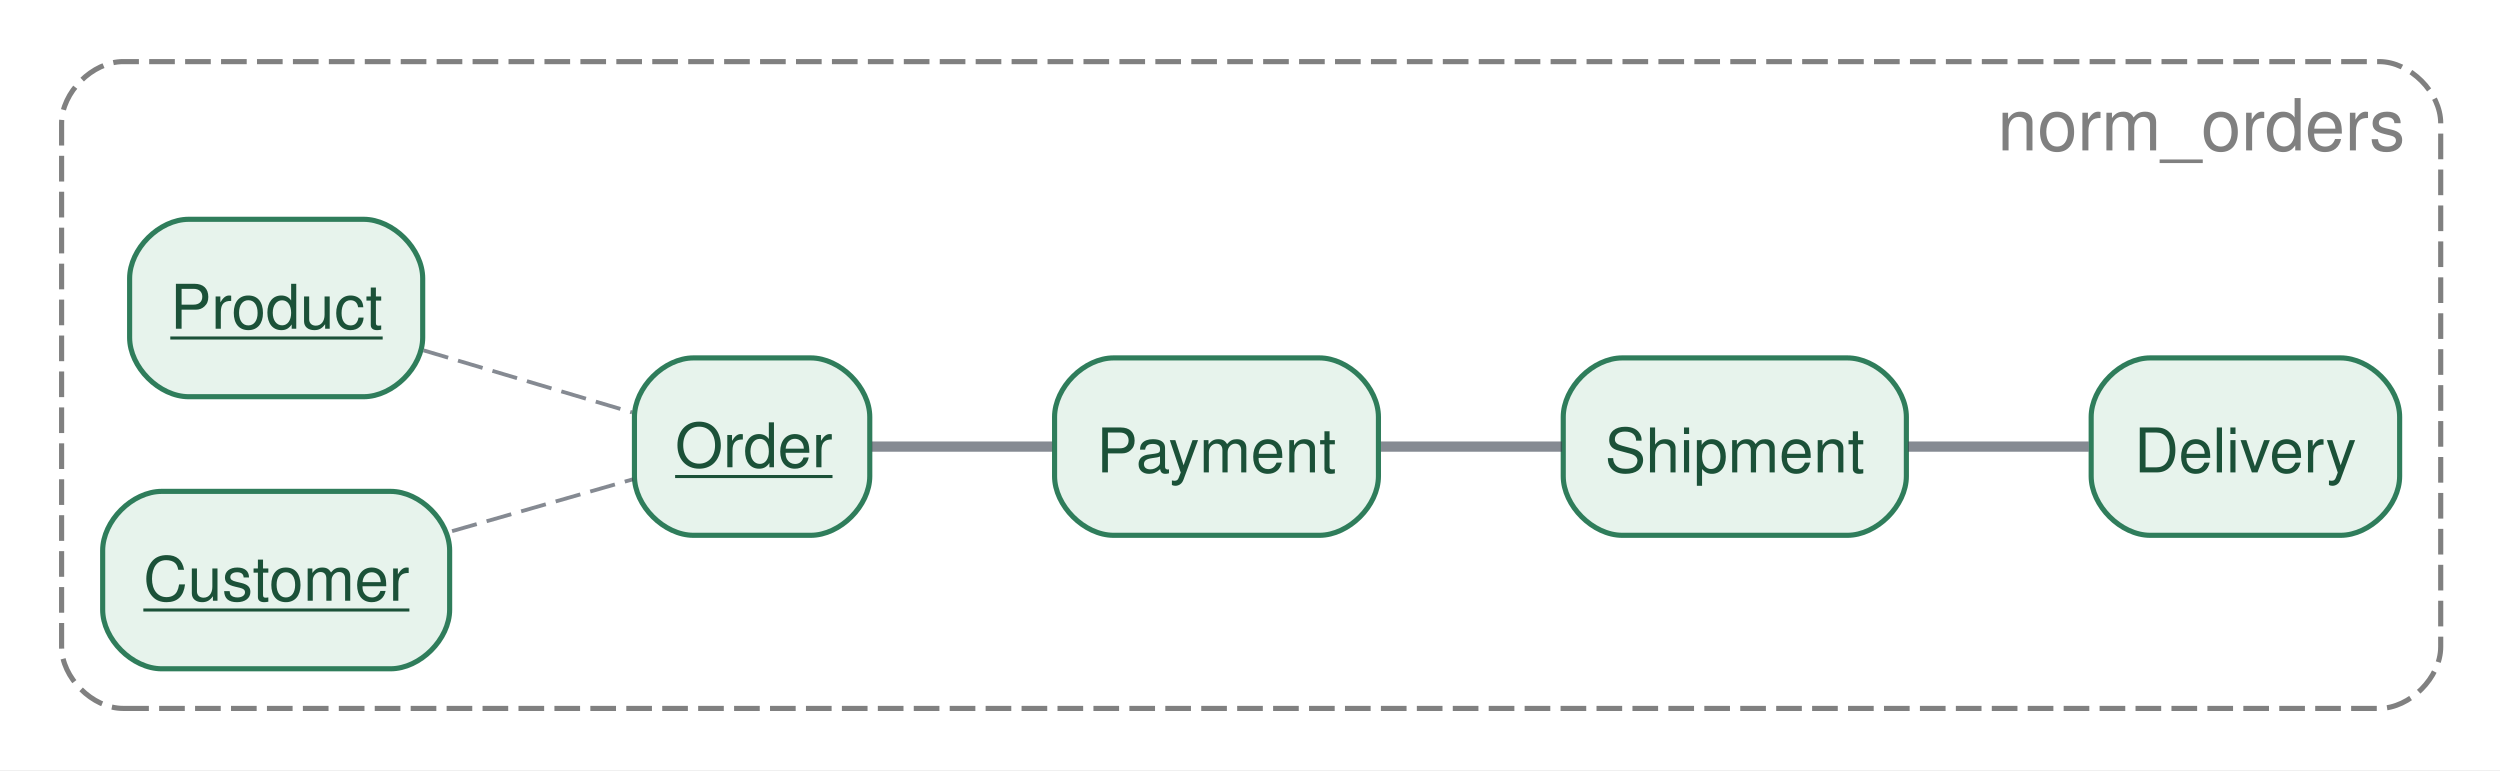
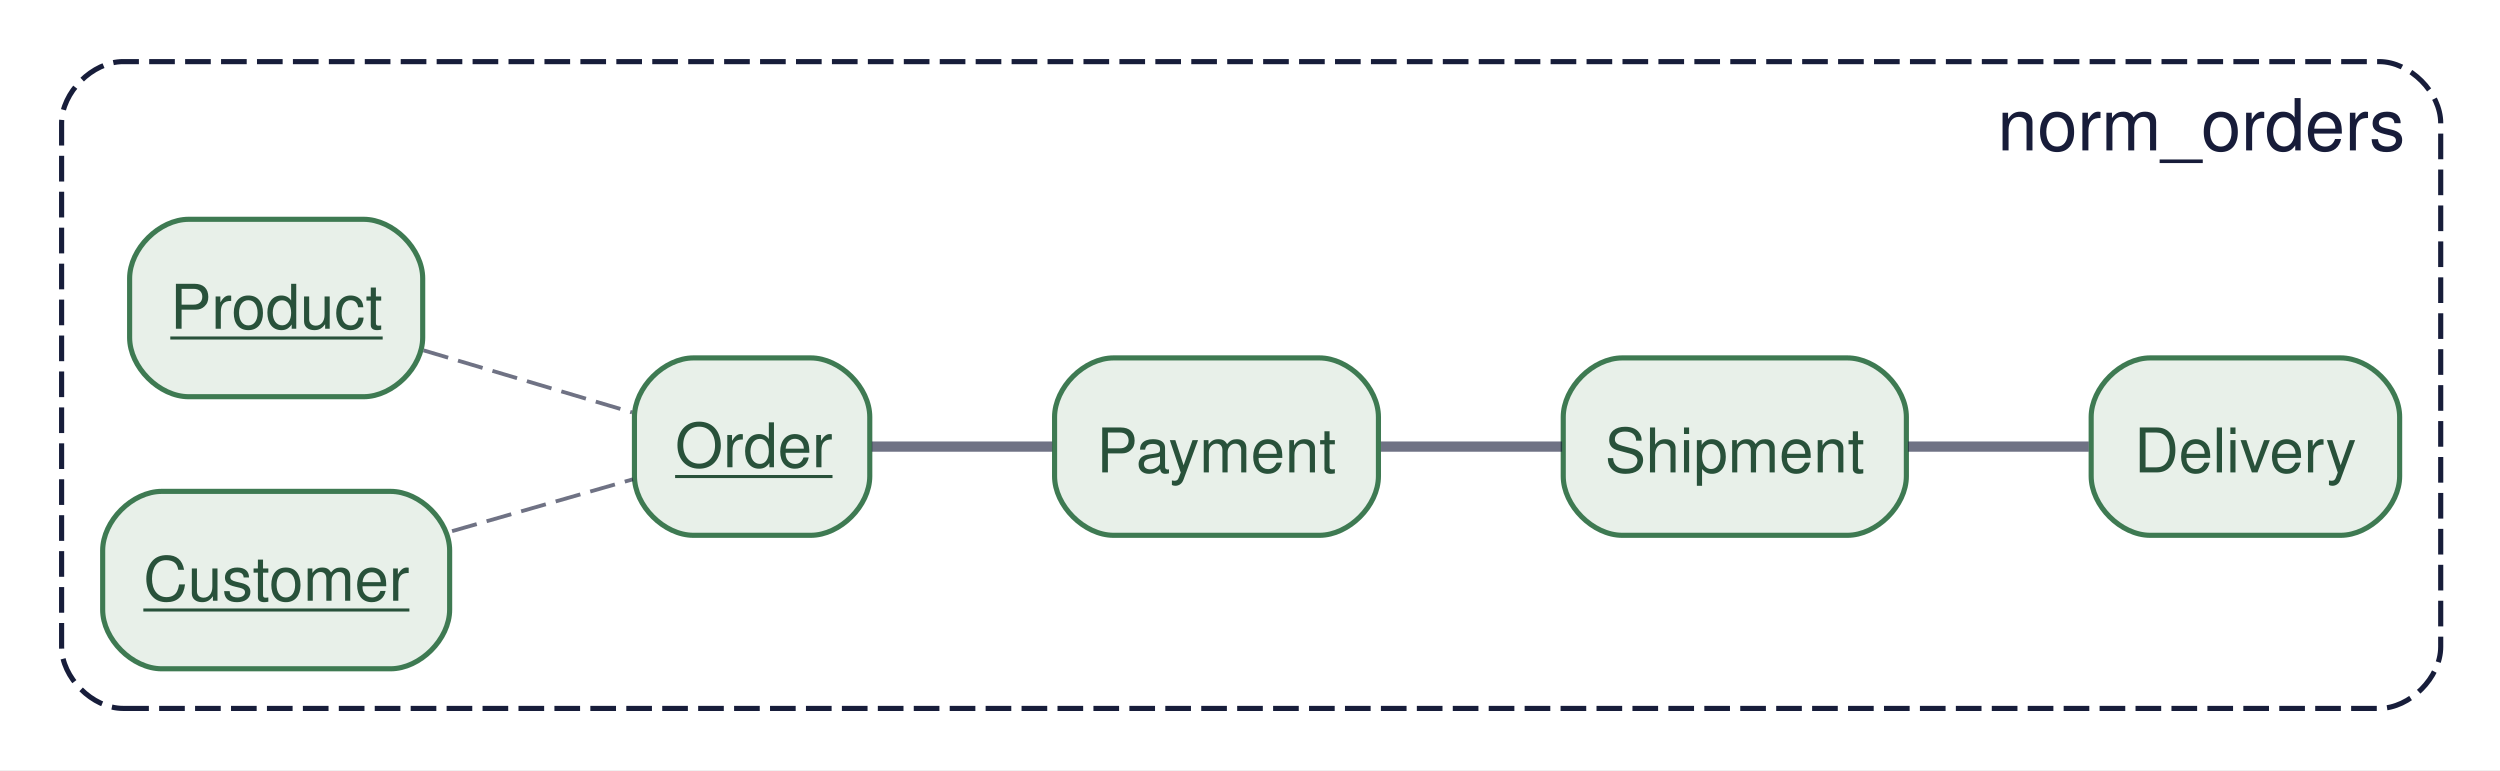
<svg xmlns="http://www.w3.org/2000/svg" xmlns:xlink="http://www.w3.org/1999/xlink" width="487pt" height="150pt" viewBox="0.00 0.00 487.00 150.00">
  <style>
@media (prefers-color-scheme: dark) {
  svg { background-color: #161A21; }
  polygon[fill="white"] { fill: #161A21; }
  [fill="#fffde7"] { fill: #3A3620; }
  [stroke="#c9bc5b"] { stroke: #C9BC5B; }
  [fill="#6b6420"] { fill: #EBE3A0; }
-   [fill="#e7f3ec"] { fill: #16281F; }
-   [stroke="#2f7d5b"] { stroke: #4FA97F; }
-   [fill="#1b5138"] { fill: #BCE6CF; }
-   [fill="#f2f4f7"] { fill: #242832; }
-   [stroke="#a9b1bd"] { stroke: #8A93A1; }
-   [fill="#495261"] { fill: #C9CFD9; }
-   [fill="#fbeaec"] { fill: #331A1F; }
-   [stroke="#b23a48"] { stroke: #D0687A; }
-   [fill="#7c2430"] { fill: #F3C2CB; }
-   [fill="#e2ecfa"] { fill: #152538; }
-   [stroke="#2a5fa5"] { stroke: #5E92D6; }
-   [fill="#123a6d"] { fill: #C3DAF6; }
+   [fill="#e8f0e9"] { fill: #16281F; }
+   [stroke="#3e7a52"] { stroke: #6BBF94; }
+   [fill="#28513a"] { fill: #BCE6CF; }
+   [fill="#f0f0f1"] { fill: #242832; }
+   [stroke="#808285"] { stroke: #9DA0A4; }
+   [fill="#5a5c5f"] { fill: #C9CFD9; }
+   [fill="#ffede5"] { fill: #331B12; }
+   [stroke="#ff5113"] { stroke: #FF7A47; }
+   [fill="#b23200"] { fill: #FFC7AE; }
+   [fill="#e0f4fc"] { fill: #0F2433; }
+   [stroke="#00a0df"] { stroke: #33B8E8; }
+   [fill="#00537a"] { fill: #BEE7F9; }
  [fill="#ffffff"] { fill: #1E232C; }
-   [stroke="#9aa6b8"] { stroke: #7B879B; }
-   [fill="#46536b"] { fill: #C4CCDB; }
+   [stroke="#b9bbbe"] { stroke: #8F959D; }
+   [fill="#55585c"] { fill: #C8CED8; }
  [fill="#edeef0"] { fill: #242730; }
  [stroke="#808890"] { stroke: #8890A0; }
  [fill="#404040"] { fill: #C7CDD6; }
-   [stroke="#3a424f"] { stroke: #AEB6C2; stroke-opacity: 0.753; }
+   [stroke="#171c39"] { stroke: #AEB6C2; stroke-opacity: 0.753; }
  [stroke="#c77d3a"] { stroke: #D68C4A; stroke-opacity: 0.753; }
  [fill="#f3f5f8"] { fill: #2A313D; }
  [stroke="#f3f5f8"] { stroke: #2A313D; }
-   [stroke="gray"] { stroke: #606875; }
-   [fill="gray"] { fill: #8A93A1; }
+   [stroke="#171d3a"] { stroke: #606875; }
+   [fill="#171c39"] { fill: #8A93A1; }
}
</style>
  <g id="graph0" class="graph" transform="scale(1 1) rotate(0) translate(4 146)">
    <polygon fill="white" stroke="none" points="-4,4 -4,-146 483.45,-146 483.45,4 -4,4" />
    <g id="clust1" class="cluster">
-       <path fill="none" stroke="gray" stroke-dasharray="5,2" d="M20,-8C20,-8 459.45,-8 459.45,-8 465.45,-8 471.45,-14 471.45,-20 471.45,-20 471.45,-122 471.45,-122 471.45,-128 465.45,-134 459.45,-134 459.45,-134 20,-134 20,-134 14,-134 8,-128 8,-122 8,-122 8,-20 8,-20 8,-14 14,-8 20,-8" />
-       <text xml:space="preserve" text-anchor="middle" x="424.82" y="-116.7" font-family="Helvetica,sans-Serif" font-size="14.00" fill="gray">norm_orders</text>
+       <path fill="none" stroke="#171d3a" stroke-dasharray="5,2" d="M20,-8C20,-8 459.45,-8 459.45,-8 465.45,-8 471.45,-14 471.45,-20 471.45,-20 471.45,-122 471.45,-122 471.45,-128 465.45,-134 459.45,-134 459.45,-134 20,-134 20,-134 14,-134 8,-128 8,-122 8,-122 8,-20 8,-20 8,-14 14,-8 20,-8" />
+       <text xml:space="preserve" text-anchor="middle" x="424.82" y="-116.7" font-family="Helvetica,sans-Serif" font-size="14.00" fill="#171c39">norm_orders</text>
    </g>
    <g id="node1" class="node">
      <g id="a_node1">
-         <a xlink:title="customer_id          &#13;">
-           <path fill="#e7f3ec" stroke="#2f7d5b" d="M72.07,-50.28C72.07,-50.28 27.52,-50.28 27.52,-50.28 21.76,-50.28 16,-44.52 16,-38.76 16,-38.76 16,-27.24 16,-27.24 16,-21.48 21.76,-15.72 27.52,-15.72 27.52,-15.72 72.07,-15.72 72.07,-15.72 77.83,-15.72 83.59,-21.48 83.59,-27.24 83.59,-27.24 83.59,-38.76 83.59,-38.76 83.59,-44.52 77.83,-50.28 72.07,-50.28" />
-           <text xml:space="preserve" text-anchor="start" x="23.92" y="-28.98" font-family="Helvetica,sans-Serif" text-decoration="underline" font-size="12.00" fill="#1b5138">Customer</text>
+         <a xlink:title="→ norm_orders.Payment&#13;------------------------------&#13;shipment_date        &#13;carrier              &#13;tracking_number      &#13;">
+           <path fill="#e8f0e9" stroke="#3e7a52" d="M355.84,-76.28C355.84,-76.28 312.04,-76.28 312.04,-76.28 306.28,-76.28 300.52,-70.52 300.52,-64.76 300.52,-64.76 300.52,-53.24 300.52,-53.24 300.52,-47.48 306.28,-41.72 312.04,-41.72 312.04,-41.72 355.84,-41.72 355.84,-41.72 361.6,-41.72 367.36,-47.48 367.36,-53.24 367.36,-53.24 367.36,-64.76 367.36,-64.76 367.36,-70.52 361.6,-76.28 355.84,-76.28" />
+           <text xml:space="preserve" text-anchor="middle" x="333.94" y="-53.98" font-family="Helvetica,sans-Serif" font-size="12.00" fill="#28513a">Shipment</text>
        </a>
      </g>
    </g>
-     <g id="node3" class="node">
-       <g id="a_node3">
-         <a xlink:title="order_id             &#13;order_date           &#13;------------------------------&#13;→ norm_orders.Product&#13;→ norm_orders.Customer&#13;">
-           <path fill="#e7f3ec" stroke="#2f7d5b" d="M153.91,-76.28C153.91,-76.28 131.11,-76.28 131.11,-76.28 125.35,-76.28 119.59,-70.52 119.59,-64.76 119.59,-64.76 119.59,-53.24 119.59,-53.24 119.59,-47.48 125.35,-41.72 131.11,-41.72 131.11,-41.72 153.91,-41.72 153.91,-41.72 159.67,-41.72 165.43,-47.48 165.43,-53.24 165.43,-53.24 165.43,-64.76 165.43,-64.76 165.43,-70.52 159.67,-76.28 153.91,-76.28" />
-           <text xml:space="preserve" text-anchor="start" x="127.51" y="-54.98" font-family="Helvetica,sans-Serif" text-decoration="underline" font-size="12.00" fill="#1b5138">Order</text>
+     <g id="node2" class="node">
+       <g id="a_node2">
+         <a xlink:title="→ norm_orders.Shipment&#13;------------------------------&#13;delivery_date        &#13;recipient_signature  &#13;">
+           <path fill="#e8f0e9" stroke="#3e7a52" d="M451.93,-76.28C451.93,-76.28 414.88,-76.28 414.88,-76.28 409.12,-76.28 403.36,-70.52 403.36,-64.76 403.36,-64.76 403.36,-53.24 403.36,-53.24 403.36,-47.48 409.12,-41.72 414.88,-41.72 414.88,-41.72 451.93,-41.72 451.93,-41.72 457.69,-41.72 463.45,-47.48 463.45,-53.24 463.45,-53.24 463.45,-64.76 463.45,-64.76 463.45,-70.52 457.69,-76.28 451.93,-76.28" />
+           <text xml:space="preserve" text-anchor="middle" x="433.4" y="-53.98" font-family="Helvetica,sans-Serif" font-size="12.00" fill="#28513a">Delivery</text>
        </a>
      </g>
    </g>
    <g id="edge1" class="edge">
-       <path fill="none" stroke="#3a424f" stroke-width="0.75" stroke-dasharray="5,2" stroke-opacity="0.62" d="M84.06,-42.53C95.79,-45.9 108.69,-49.59 119.28,-52.63" />
+       <path fill="none" stroke="#171c39" stroke-width="2" stroke-opacity="0.62" d="M367.67,-59C379.06,-59 391.76,-59 402.88,-59" />
    </g>
-     <g id="node2" class="node">
-       <g id="a_node2">
-         <a xlink:title="→ norm_orders.Shipment&#13;------------------------------&#13;delivery_date        &#13;">
-           <path fill="#e7f3ec" stroke="#2f7d5b" d="M451.93,-76.28C451.93,-76.28 414.88,-76.28 414.88,-76.28 409.12,-76.28 403.36,-70.52 403.36,-64.76 403.36,-64.76 403.36,-53.24 403.36,-53.24 403.36,-47.48 409.12,-41.72 414.88,-41.72 414.88,-41.72 451.93,-41.72 451.93,-41.72 457.69,-41.72 463.45,-47.48 463.45,-53.24 463.45,-53.24 463.45,-64.76 463.45,-64.76 463.45,-70.52 457.69,-76.28 451.93,-76.28" />
-           <text xml:space="preserve" text-anchor="middle" x="433.4" y="-53.98" font-family="Helvetica,sans-Serif" font-size="12.00" fill="#1b5138">Delivery</text>
+     <g id="node3" class="node">
+       <g id="a_node3">
+         <a xlink:title="customer_id          &#13;------------------------------&#13;customer_name        &#13;">
+           <path fill="#e8f0e9" stroke="#3e7a52" d="M72.07,-50.28C72.07,-50.28 27.52,-50.28 27.52,-50.28 21.76,-50.28 16,-44.52 16,-38.76 16,-38.76 16,-27.24 16,-27.24 16,-21.48 21.76,-15.72 27.52,-15.72 27.52,-15.72 72.07,-15.72 72.07,-15.72 77.83,-15.72 83.59,-21.48 83.59,-27.24 83.59,-27.24 83.59,-38.76 83.59,-38.76 83.59,-44.52 77.83,-50.28 72.07,-50.28" />
+           <text xml:space="preserve" text-anchor="start" x="23.92" y="-28.98" font-family="Helvetica,sans-Serif" text-decoration="underline" font-size="12.00" fill="#28513a">Customer</text>
        </a>
      </g>
    </g>
-     <g id="node4" class="node">
-       <g id="a_node4">
-         <a xlink:title="→ norm_orders.Order&#13;------------------------------&#13;payment_date         &#13;">
-           <path fill="#e7f3ec" stroke="#2f7d5b" d="M253,-76.28C253,-76.28 212.95,-76.28 212.95,-76.28 207.19,-76.28 201.43,-70.52 201.43,-64.76 201.43,-64.76 201.43,-53.24 201.43,-53.24 201.43,-47.48 207.19,-41.72 212.95,-41.72 212.95,-41.72 253,-41.72 253,-41.72 258.76,-41.72 264.52,-47.48 264.52,-53.24 264.52,-53.24 264.52,-64.76 264.52,-64.76 264.52,-70.52 258.76,-76.28 253,-76.28" />
-           <text xml:space="preserve" text-anchor="middle" x="232.97" y="-53.98" font-family="Helvetica,sans-Serif" font-size="12.00" fill="#1b5138">Payment</text>
+     <g id="node6" class="node">
+       <g id="a_node6">
+         <a xlink:title="order_id             &#13;order_date           &#13;------------------------------&#13;→ norm_orders.Product&#13;→ norm_orders.Customer&#13;">
+           <path fill="#e8f0e9" stroke="#3e7a52" d="M153.91,-76.28C153.91,-76.28 131.11,-76.28 131.11,-76.28 125.35,-76.28 119.59,-70.52 119.59,-64.76 119.59,-64.76 119.59,-53.24 119.59,-53.24 119.59,-47.48 125.35,-41.72 131.11,-41.72 131.11,-41.72 153.91,-41.72 153.91,-41.72 159.67,-41.72 165.43,-47.48 165.43,-53.24 165.43,-53.24 165.43,-64.76 165.43,-64.76 165.43,-70.52 159.67,-76.28 153.91,-76.28" />
+           <text xml:space="preserve" text-anchor="start" x="127.51" y="-54.98" font-family="Helvetica,sans-Serif" text-decoration="underline" font-size="12.00" fill="#28513a">Order</text>
        </a>
      </g>
    </g>
    <g id="edge2" class="edge">
-       <path fill="none" stroke="#3a424f" stroke-width="2" stroke-opacity="0.62" d="M165.83,-59C176.48,-59 189.39,-59 200.97,-59" />
+       <path fill="none" stroke="#171c39" stroke-width="0.75" stroke-dasharray="5,2" stroke-opacity="0.62" d="M84.06,-42.53C95.79,-45.9 108.69,-49.59 119.28,-52.63" />
    </g>
-     <g id="node6" class="node">
-       <g id="a_node6">
-         <a xlink:title="→ norm_orders.Payment&#13;------------------------------&#13;shipment_date        &#13;">
-           <path fill="#e7f3ec" stroke="#2f7d5b" d="M355.84,-76.28C355.84,-76.28 312.04,-76.28 312.04,-76.28 306.28,-76.28 300.52,-70.52 300.52,-64.76 300.52,-64.76 300.52,-53.24 300.52,-53.24 300.52,-47.48 306.28,-41.72 312.04,-41.72 312.04,-41.72 355.84,-41.72 355.84,-41.72 361.6,-41.72 367.36,-47.48 367.36,-53.24 367.36,-53.24 367.36,-64.76 367.36,-64.76 367.36,-70.52 361.6,-76.28 355.84,-76.28" />
-           <text xml:space="preserve" text-anchor="middle" x="333.94" y="-53.98" font-family="Helvetica,sans-Serif" font-size="12.00" fill="#1b5138">Shipment</text>
+     <g id="node4" class="node">
+       <g id="a_node4">
+         <a xlink:title="→ norm_orders.Order&#13;------------------------------&#13;payment_date         &#13;payment_method       &#13;amount               &#13;">
+           <path fill="#e8f0e9" stroke="#3e7a52" d="M253,-76.28C253,-76.28 212.95,-76.28 212.95,-76.28 207.19,-76.28 201.43,-70.52 201.43,-64.76 201.43,-64.76 201.43,-53.24 201.43,-53.24 201.43,-47.48 207.19,-41.72 212.95,-41.72 212.95,-41.72 253,-41.72 253,-41.72 258.76,-41.72 264.52,-47.48 264.52,-53.24 264.52,-53.24 264.52,-64.76 264.52,-64.76 264.52,-70.52 258.76,-76.28 253,-76.28" />
+           <text xml:space="preserve" text-anchor="middle" x="232.97" y="-53.98" font-family="Helvetica,sans-Serif" font-size="12.00" fill="#28513a">Payment</text>
        </a>
      </g>
    </g>
    <g id="edge3" class="edge">
-       <path fill="none" stroke="#3a424f" stroke-width="2" stroke-opacity="0.62" d="M265.02,-59C276.24,-59 288.94,-59 300.3,-59" />
+       <path fill="none" stroke="#171c39" stroke-width="2" stroke-opacity="0.62" d="M265.02,-59C276.24,-59 288.94,-59 300.3,-59" />
    </g>
    <g id="node5" class="node">
      <g id="a_node5">
-         <a xlink:title="product_id           &#13;">
-           <path fill="#e7f3ec" stroke="#2f7d5b" d="M66.82,-103.28C66.82,-103.28 32.77,-103.28 32.77,-103.28 27.01,-103.28 21.25,-97.52 21.25,-91.76 21.25,-91.76 21.25,-80.24 21.25,-80.24 21.25,-74.48 27.01,-68.72 32.77,-68.72 32.77,-68.72 66.82,-68.72 66.82,-68.72 72.58,-68.72 78.34,-74.48 78.34,-80.24 78.34,-80.24 78.34,-91.76 78.34,-91.76 78.34,-97.52 72.58,-103.28 66.82,-103.28" />
-           <text xml:space="preserve" text-anchor="start" x="29.17" y="-81.97" font-family="Helvetica,sans-Serif" text-decoration="underline" font-size="12.00" fill="#1b5138">Product</text>
+         <a xlink:title="product_id           &#13;------------------------------&#13;product_name         &#13;">
+           <path fill="#e8f0e9" stroke="#3e7a52" d="M66.82,-103.28C66.82,-103.28 32.77,-103.28 32.77,-103.28 27.01,-103.28 21.25,-97.52 21.25,-91.76 21.25,-91.76 21.25,-80.24 21.25,-80.24 21.25,-74.48 27.01,-68.72 32.77,-68.72 32.77,-68.72 66.82,-68.72 66.82,-68.72 72.58,-68.72 78.34,-74.48 78.34,-80.24 78.34,-80.24 78.34,-91.76 78.34,-91.76 78.34,-97.52 72.58,-103.28 66.82,-103.28" />
+           <text xml:space="preserve" text-anchor="start" x="29.17" y="-81.97" font-family="Helvetica,sans-Serif" text-decoration="underline" font-size="12.00" fill="#28513a">Product</text>
        </a>
      </g>
    </g>
    <g id="edge4" class="edge">
-       <path fill="none" stroke="#3a424f" stroke-width="0.75" stroke-dasharray="5,2" stroke-opacity="0.62" d="M78.51,-77.75C91.53,-73.88 106.86,-69.31 119.13,-65.66" />
+       <path fill="none" stroke="#171c39" stroke-width="0.75" stroke-dasharray="5,2" stroke-opacity="0.62" d="M78.51,-77.75C91.53,-73.88 106.86,-69.31 119.13,-65.66" />
    </g>
    <g id="edge5" class="edge">
-       <path fill="none" stroke="#3a424f" stroke-width="2" stroke-opacity="0.62" d="M367.67,-59C379.06,-59 391.76,-59 402.88,-59" />
+       <path fill="none" stroke="#171c39" stroke-width="2" stroke-opacity="0.62" d="M165.83,-59C176.48,-59 189.39,-59 200.97,-59" />
    </g>
  </g>
</svg>
